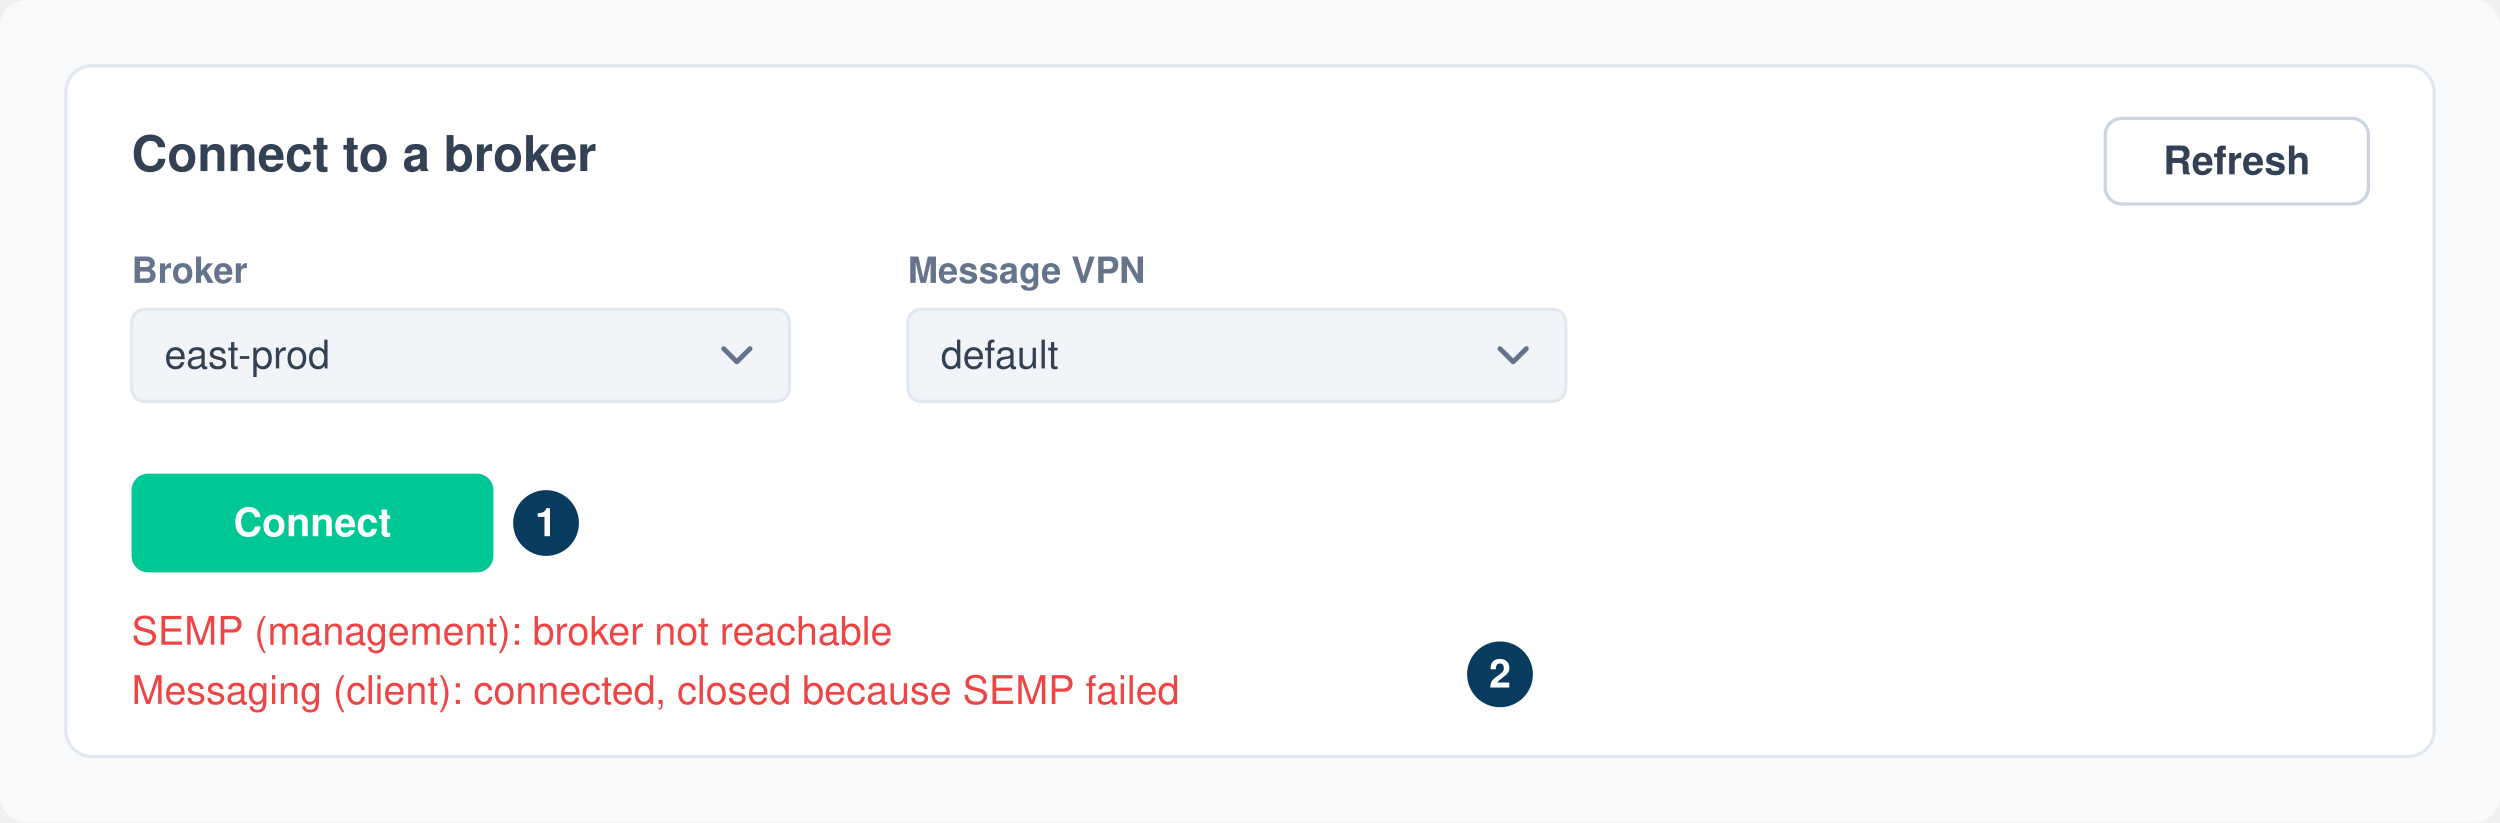
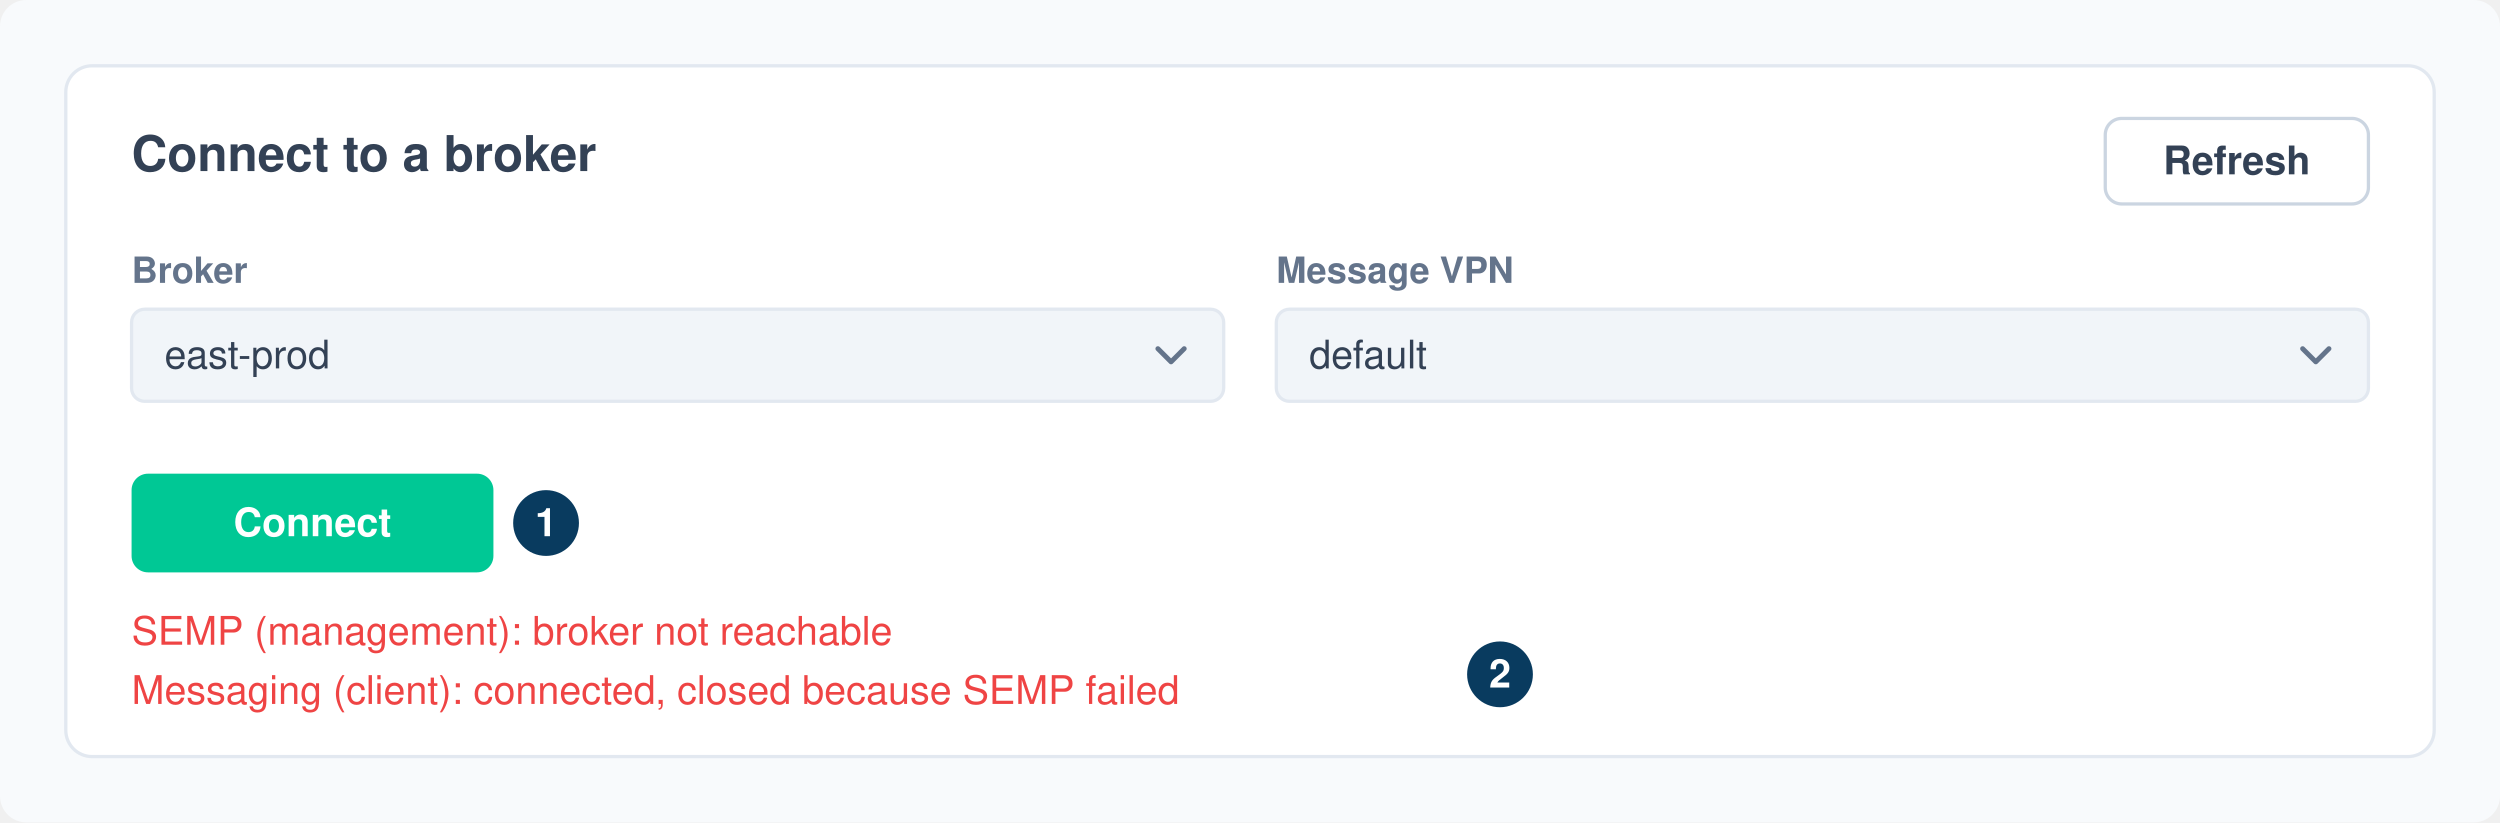
<svg xmlns="http://www.w3.org/2000/svg" viewBox="0 0 760 250" width="760" height="250" font-family="Segoe UI, Helvetica, Arial, sans-serif" font-size="12" fill="#334155" stroke-linecap="round" stroke-linejoin="round">
  <rect x="0" y="0" width="760" height="250" fill="#f8fafc" rx="8" />
  <rect x="20" y="20" width="720" height="210" fill="#ffffff" rx="8" stroke="#e2e8f0" />
  <text x="40" y="52" font-size="15" font-weight="700">Connect to a broker</text>
  <rect x="640" y="36" width="80" height="26" fill="#ffffff" rx="5" stroke="#cbd5e1" />
  <text x="680" y="53" font-weight="700" text-anchor="middle">Refresh</text>
  <text x="40" y="86" font-size="11" fill="#64748b" font-weight="700">Broker</text>
-   <rect x="40" y="94" width="200" height="28" fill="#f1f5f9" rx="4" stroke="#e2e8f0" />
+   <rect x="40" y="94" width="332" height="28" fill="#f1f5f9" rx="4" stroke="#e2e8f0" />
  <text x="50" y="112">east-prod</text>
-   <path d="M220 106 l4 4 l4 -4" fill="none" stroke="#64748b" stroke-width="1.5" />
-   <text x="276" y="86" font-size="11" fill="#64748b" font-weight="700">Message VPN</text>
-   <rect x="276" y="94" width="200" height="28" fill="#f1f5f9" rx="4" stroke="#e2e8f0" />
-   <text x="286" y="112">default</text>
-   <path d="M456 106 l4 4 l4 -4" fill="none" stroke="#64748b" stroke-width="1.5" />
+   <path d="M352 106 l4 4 l4 -4" fill="none" stroke="#64748b" stroke-width="1.5" />
+   <text x="388" y="86" font-size="11" fill="#64748b" font-weight="700">Message VPN</text>
+   <rect x="388" y="94" width="332" height="28" fill="#f1f5f9" rx="4" stroke="#e2e8f0" />
+   <text x="398" y="112">default</text>
+   <path d="M700 106 l4 4 l4 -4" fill="none" stroke="#64748b" stroke-width="1.5" />
  <rect x="40" y="144" width="110" height="30" fill="#00C895" rx="5" />
  <text x="95" y="163" fill="#ffffff" font-weight="700" text-anchor="middle">Connect</text>
  <circle cx="166" cy="159" r="11" fill="#093B5F" stroke="#ffffff" stroke-width="2" />
  <text x="166" y="163" font-weight="700" fill="#ffffff" text-anchor="middle">1</text>
  <text x="40" y="196" fill="#ef4444">SEMP (management): broker not reachable</text>
  <text x="40" y="214" fill="#ef4444">Messaging (client): connected, closed because SEMP failed</text>
  <circle cx="456" cy="205" r="11" fill="#093B5F" stroke="#ffffff" stroke-width="2" />
  <text x="456" y="209" font-weight="700" fill="#ffffff" text-anchor="middle">2</text>
</svg>
